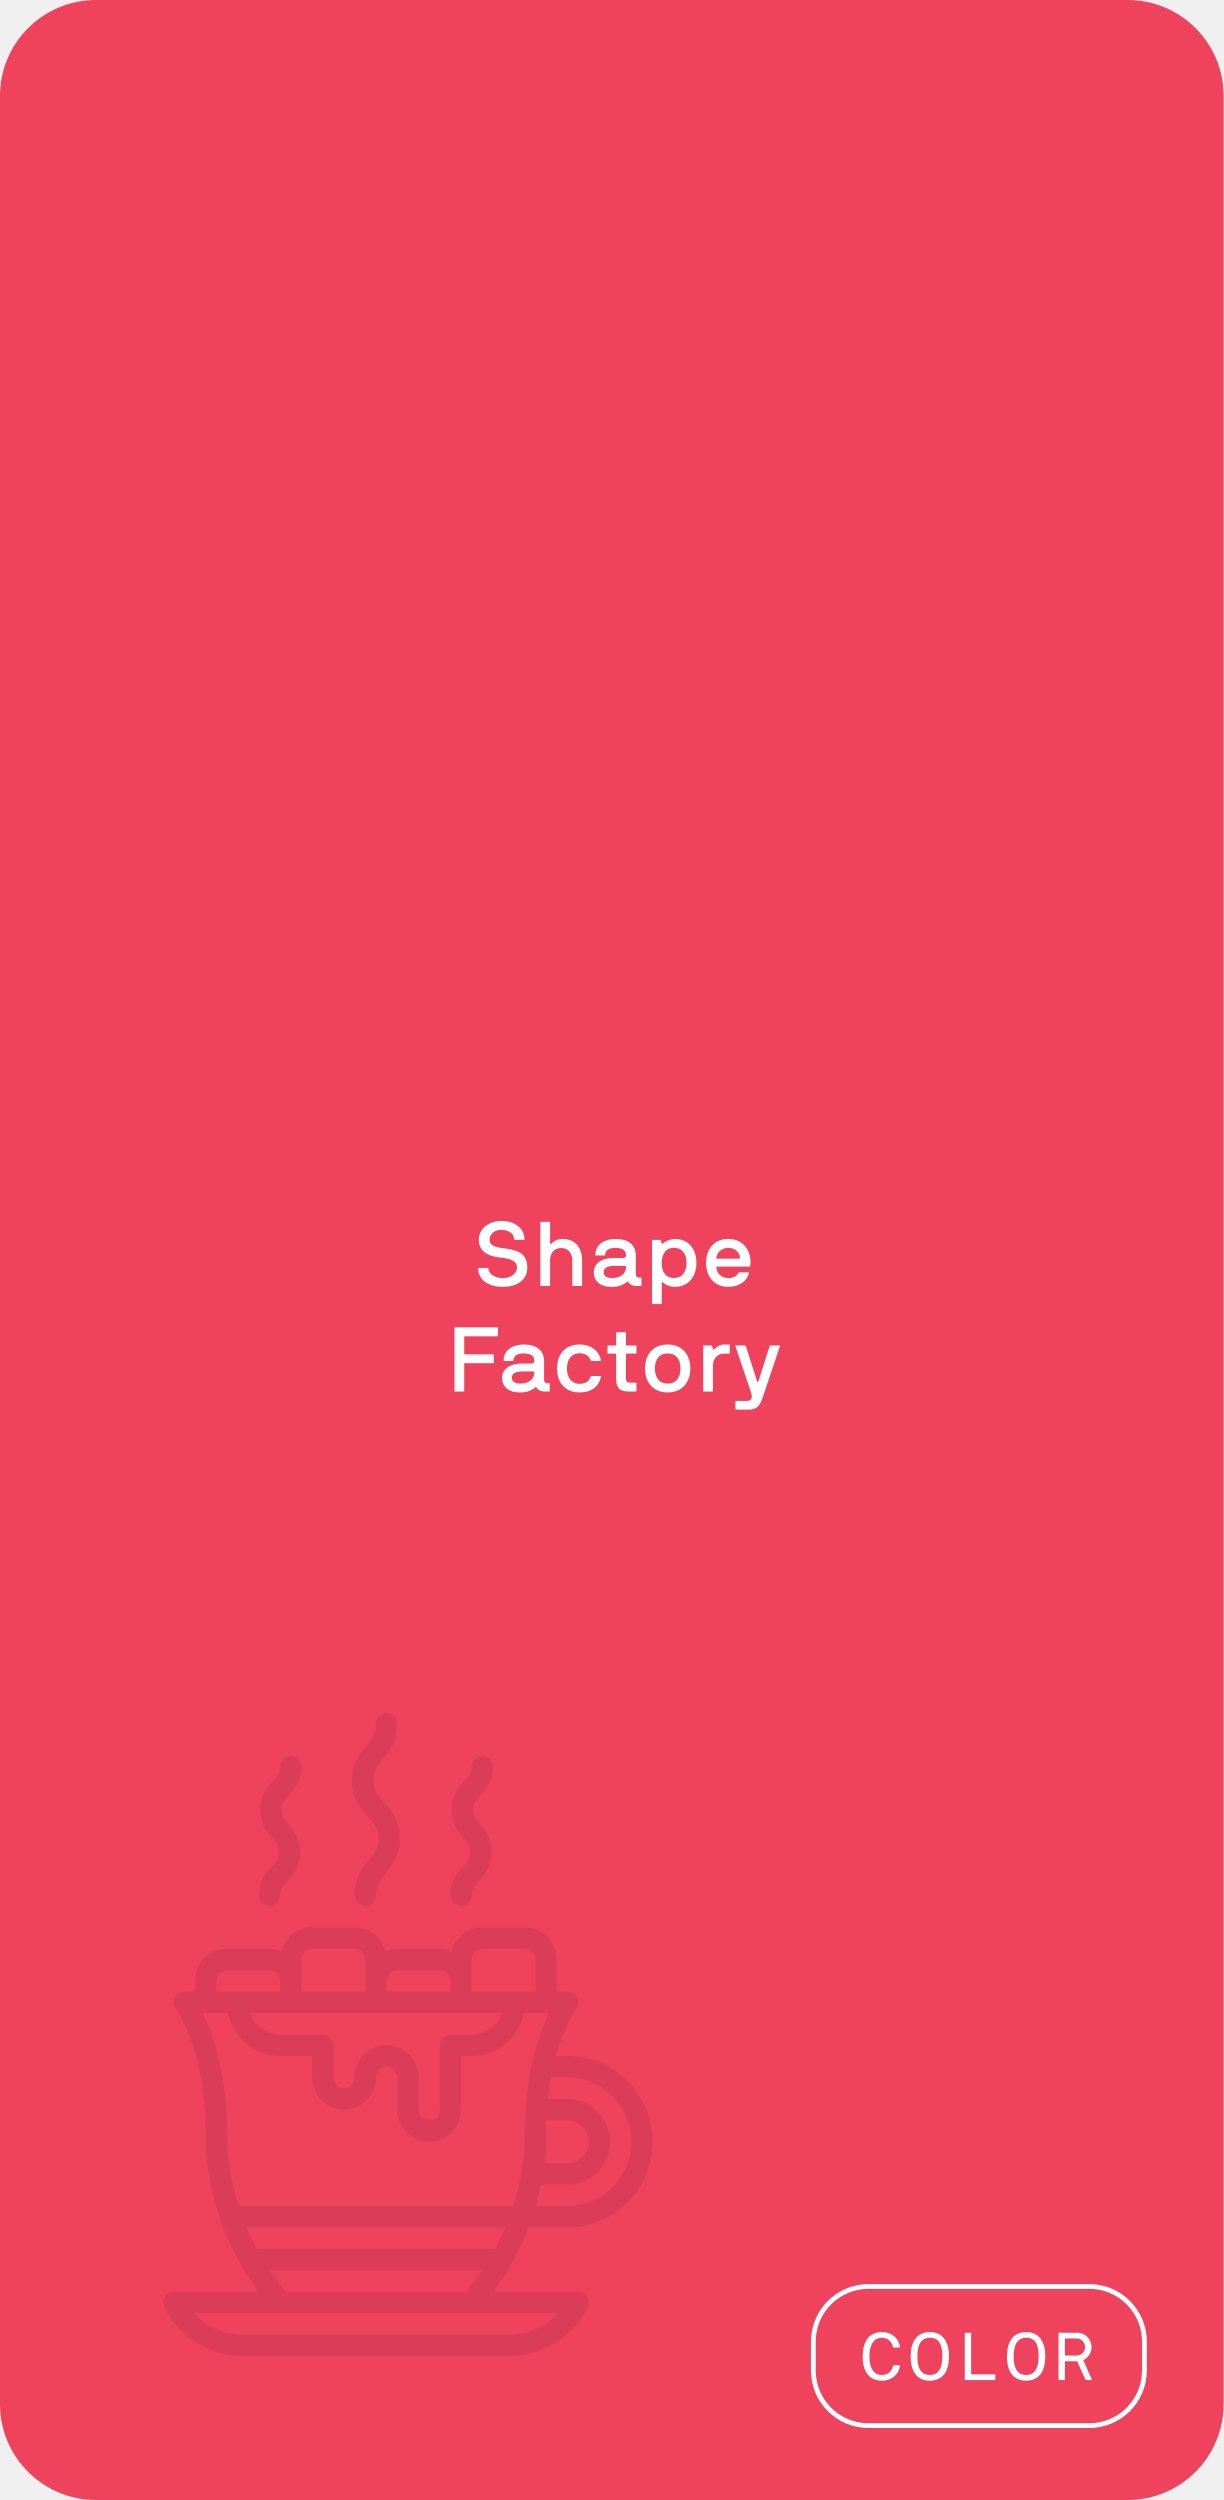
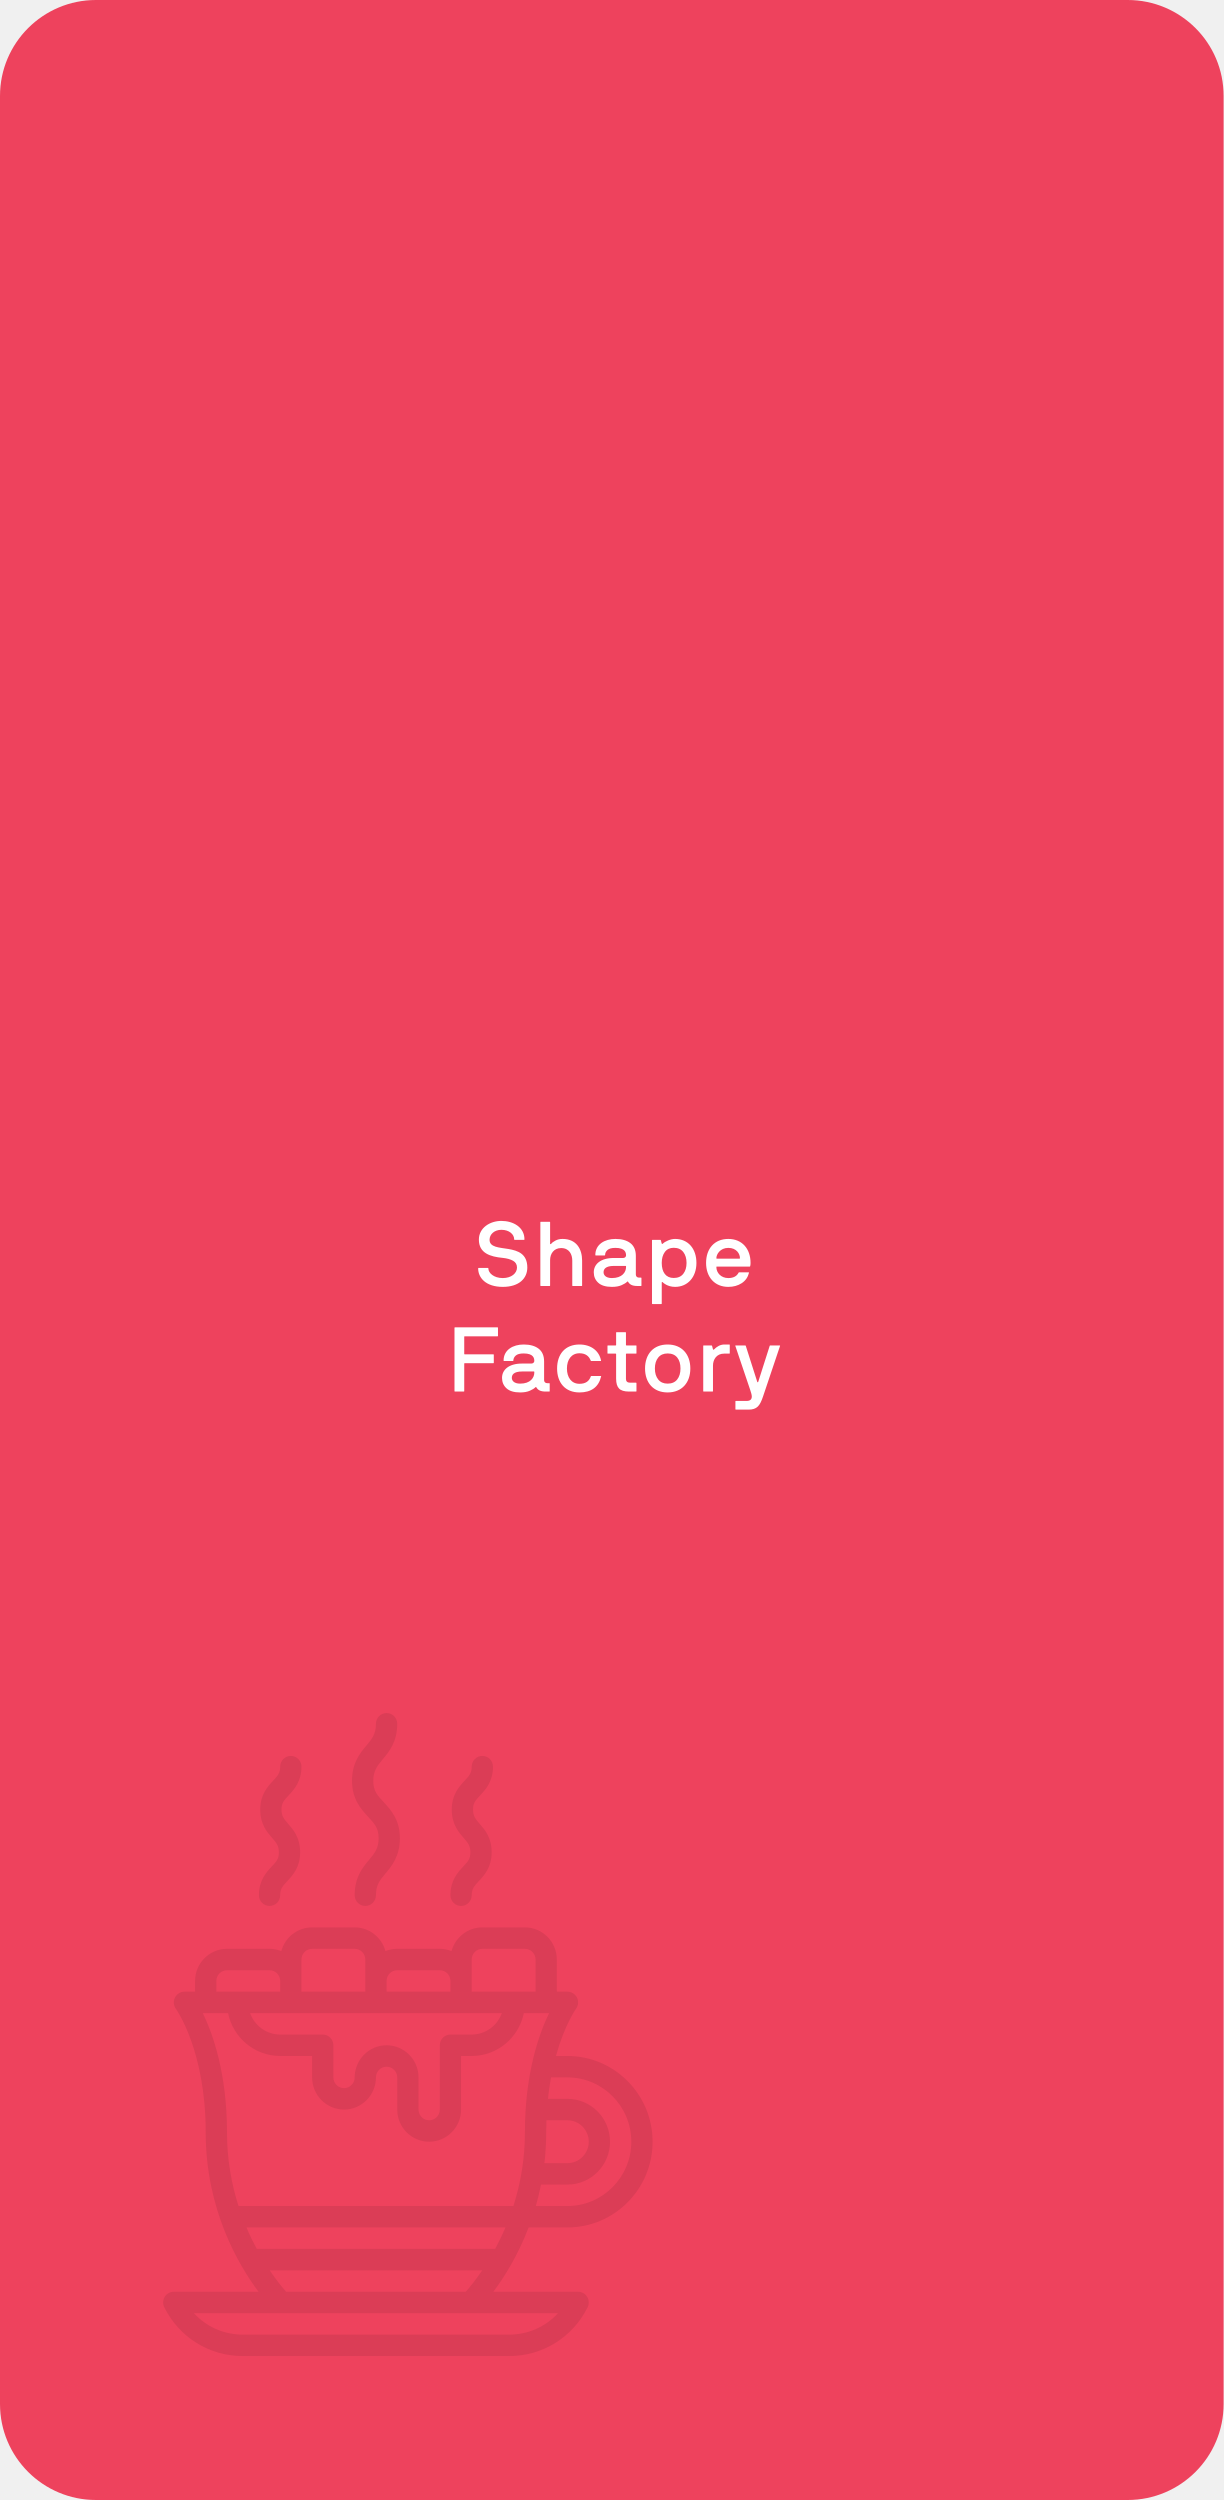
<svg xmlns="http://www.w3.org/2000/svg" width="255" height="521" viewBox="0 0 255 521" fill="none">
  <rect width="255" height="521" rx="20" fill="#EE425D" />
-   <rect x="169.5" y="476.5" width="69" height="29" rx="11.5" fill="#EE425D" />
-   <rect x="169.5" y="476.5" width="69" height="29" rx="11.5" stroke="white" />
-   <path d="M179.786 491.071C179.786 488.118 180.989 486.006 183.785 486.006C184.517 486.006 185.118 486.136 185.604 486.389C186.082 486.642 186.465 486.942 186.759 487.291C187.046 487.64 187.251 487.988 187.367 488.337C187.483 488.686 187.538 488.959 187.538 489.157C187.538 489.205 187.518 489.226 187.47 489.226H186.239C186.191 489.226 186.157 489.205 186.137 489.157C186.027 488.856 185.877 488.357 185.521 487.947C185.166 487.537 184.653 487.195 183.785 487.195C182.944 487.195 182.302 487.537 181.857 488.221C181.406 488.911 181.181 489.861 181.181 491.071C181.181 492.281 181.406 493.231 181.857 493.915C182.302 494.605 182.944 494.947 183.785 494.947C185.46 494.947 185.918 493.737 186.137 492.992C186.144 492.944 186.178 492.924 186.239 492.917H187.47C187.518 492.917 187.538 492.944 187.538 492.992C187.538 493.225 187.477 493.519 187.347 493.874C187.217 494.229 187.005 494.571 186.711 494.906C186.417 495.241 186.027 495.535 185.556 495.774C185.077 496.014 184.489 496.137 183.785 496.137C180.989 496.137 179.786 494.059 179.786 491.071ZM189.78 491.071C189.78 488.118 190.976 486.006 193.779 486.006C196.581 486.006 197.771 488.118 197.771 491.071C197.771 494.059 196.581 496.137 193.779 496.137C190.969 496.137 189.78 494.059 189.78 491.071ZM191.174 491.071C191.174 493.505 191.967 494.947 193.779 494.947C194.688 494.947 195.344 494.605 195.761 493.915C196.178 493.231 196.383 492.281 196.383 491.071C196.383 488.645 195.72 487.195 193.779 487.195C191.967 487.195 191.174 488.645 191.174 491.071ZM201.058 495.932V486.211C201.058 486.163 201.079 486.143 201.127 486.143H202.316C202.364 486.143 202.385 486.163 202.385 486.211V494.742C202.385 494.79 202.412 494.811 202.46 494.811H207.354C207.402 494.811 207.423 494.831 207.43 494.879V495.932C207.43 495.979 207.402 496 207.354 496H201.127C201.079 496 201.058 495.979 201.058 495.932ZM209.849 491.071C209.849 488.118 211.045 486.006 213.848 486.006C216.651 486.006 217.84 488.118 217.84 491.071C217.84 494.059 216.651 496.137 213.848 496.137C211.038 496.137 209.849 494.059 209.849 491.071ZM211.243 491.071C211.243 493.505 212.036 494.947 213.848 494.947C214.757 494.947 215.413 494.605 215.83 493.915C216.247 493.231 216.452 492.281 216.452 491.071C216.452 488.645 215.789 487.195 213.848 487.195C212.036 487.195 211.243 488.645 211.243 491.071ZM220.594 495.932V486.211C220.594 486.163 220.615 486.143 220.663 486.143H224.614C226.138 486.143 227.471 487.469 227.471 489.137C227.471 489.752 227.314 490.292 227 490.764C226.685 491.235 226.289 491.591 225.803 491.816C225.769 491.837 225.756 491.864 225.776 491.912L227.567 495.932C227.588 495.979 227.56 496 227.499 496H226.337C226.303 496 226.227 496.007 226.193 495.932L224.511 492.151C224.491 492.104 224.464 492.083 224.416 492.083H221.996C221.948 492.083 221.928 492.104 221.928 492.151V495.932C221.928 495.979 221.9 496 221.852 496H220.663C220.615 496 220.594 495.979 220.594 495.932ZM221.928 487.407V490.818C221.928 490.866 221.948 490.887 221.996 490.887H224.498C225.359 490.853 226.138 490.101 226.138 489.137C226.138 488.173 225.318 487.332 224.443 487.332H221.996C221.948 487.332 221.928 487.359 221.928 487.407Z" fill="white" />
  <path d="M99.65 264.354C99.65 264.28 99.678 264.243 99.743 264.233H101.682C101.747 264.233 101.774 264.271 101.774 264.354C101.774 265.282 102.897 266.349 104.78 266.349C106.58 266.349 107.74 265.347 107.74 264.159C107.74 263.528 107.471 263.055 106.933 262.749C106.395 262.443 105.68 262.239 104.78 262.146C102.146 261.896 99.798 261.163 99.798 258.333C99.798 255.865 102.127 254.437 104.493 254.437C106.96 254.437 109.298 255.754 109.298 258.287C109.298 258.352 109.271 258.379 109.206 258.389H107.248C107.183 258.389 107.155 258.352 107.155 258.287C107.155 257.229 106.116 256.292 104.493 256.292C103.045 256.292 102.025 257.21 102.025 258.37C102.025 259.947 103.992 259.966 105.959 260.291C107.907 260.625 109.892 261.274 109.892 264.159C109.892 266.376 108.222 268.186 104.78 268.186C101.227 268.186 99.65 266.265 99.65 264.354ZM112.61 267.907V254.715C112.61 254.65 112.647 254.622 112.712 254.622H114.549C114.614 254.622 114.641 254.65 114.641 254.715V259.187C114.641 259.307 114.808 259.298 114.855 259.224C115.031 258.982 115.337 258.75 115.773 258.528C116.2 258.305 116.682 258.194 117.23 258.194C120.106 258.194 121.312 260.263 121.312 262.703V267.907C121.312 267.972 121.284 268 121.219 268H119.354C119.289 268 119.261 267.972 119.261 267.907V262.703C119.261 261.413 118.631 260.096 116.942 260.096C115.411 260.096 114.641 261.292 114.641 262.601V267.907C114.641 267.972 114.614 268 114.549 268H112.712C112.647 268 112.619 267.972 112.61 267.907ZM123.742 265.152C123.742 263.482 125.124 262.165 127.907 262.165H129.865C130.273 262.165 130.468 261.858 130.468 261.636C130.468 261.051 130.301 260.059 128.25 260.059C127.48 260.059 126.933 260.207 126.608 260.495C126.284 260.782 126.107 261.135 126.098 261.543C126.098 261.608 126.07 261.636 126.005 261.636H124.159C124.094 261.636 124.066 261.608 124.066 261.543C124.066 259.307 126.042 258.194 128.25 258.194C129.568 258.194 130.607 258.481 131.368 259.066C132.128 259.65 132.509 260.541 132.509 261.729V265.625C132.509 265.987 132.759 266.256 133.167 266.256H133.585C133.65 266.256 133.678 266.284 133.678 266.349V267.907C133.678 267.972 133.65 268 133.585 268H132.824C131.757 268 131.219 267.694 130.885 267.109C130.839 267.035 130.783 267.026 130.718 267.091C130.477 267.341 130.087 267.592 129.549 267.824C129.011 268.065 128.334 268.186 127.527 268.186C126.247 268.186 125.3 267.898 124.679 267.332C124.057 266.766 123.742 266.033 123.742 265.152ZM125.783 265.152C125.783 265.681 126.191 266.349 127.527 266.349C129.661 266.349 130.468 265.115 130.468 264.048V263.918C130.468 263.853 130.44 263.825 130.375 263.816H127.963C126.089 263.816 125.783 264.567 125.783 265.152ZM135.876 271.665V258.481C135.876 258.417 135.913 258.389 135.978 258.389H137.592C137.666 258.389 137.713 258.417 137.722 258.481L137.907 259.168C137.954 259.27 138.047 259.261 138.121 259.187C138.603 258.704 139.744 258.194 140.681 258.194C143.418 258.194 145.135 260.235 145.135 263.194C145.135 266.163 143.316 268.186 140.681 268.186C139.076 268.186 138.177 267.295 138.065 267.184C138.019 267.137 137.907 267.193 137.907 267.239V271.665C137.907 271.729 137.88 271.757 137.815 271.767H135.978C135.913 271.767 135.885 271.729 135.876 271.665ZM137.907 263.194C137.907 265.152 138.78 266.33 140.403 266.33C141.275 266.33 141.943 266.042 142.398 265.458C142.852 264.874 143.075 264.122 143.075 263.194C143.075 262.267 142.852 261.506 142.398 260.921C141.943 260.337 141.275 260.04 140.403 260.04C139.596 260.04 138.974 260.337 138.548 260.921C138.121 261.506 137.907 262.267 137.907 263.194ZM147.147 263.194C147.147 260.198 148.91 258.194 151.776 258.194C154.643 258.194 156.415 260.235 156.415 263.194C156.415 263.482 156.387 263.686 156.341 263.862C156.313 263.927 156.285 263.955 156.248 263.955H149.383C149.318 263.955 149.29 263.983 149.29 264.048C149.29 265.263 150.273 266.349 151.776 266.349C152.862 266.349 153.548 265.95 153.91 265.245C153.938 265.18 153.975 265.152 154.04 265.152H155.998C156.062 265.152 156.09 265.18 156.09 265.226V265.245C155.858 266.182 155.357 266.905 154.569 267.416C153.78 267.926 152.853 268.186 151.776 268.186C148.947 268.186 147.147 266.163 147.147 263.194ZM149.29 262.202C149.29 262.267 149.318 262.294 149.383 262.304H154.114C154.179 262.304 154.207 262.267 154.207 262.202C154.207 261.292 153.493 260.059 151.776 260.059C150.079 260.059 149.29 261.404 149.29 262.202ZM94.715 289.907V276.715C94.715 276.65 94.752 276.622 94.817 276.622H103.686C103.751 276.622 103.779 276.65 103.779 276.715V278.394C103.779 278.459 103.751 278.487 103.686 278.487H96.849C96.784 278.487 96.756 278.515 96.747 278.561V282.151C96.747 282.216 96.784 282.244 96.849 282.244H102.814C102.879 282.244 102.907 282.281 102.907 282.346V283.998C102.907 284.062 102.879 284.09 102.814 284.09H96.849C96.784 284.09 96.756 284.118 96.747 284.183V289.907C96.747 289.972 96.719 290 96.654 290H94.817C94.752 290 94.724 289.972 94.715 289.907ZM104.623 287.152C104.623 285.482 106.005 284.165 108.788 284.165H110.746C111.154 284.165 111.349 283.858 111.349 283.636C111.349 283.051 111.182 282.059 109.131 282.059C108.361 282.059 107.814 282.207 107.489 282.495C107.165 282.782 106.988 283.135 106.979 283.543C106.979 283.608 106.951 283.636 106.886 283.636H105.04C104.975 283.636 104.947 283.608 104.947 283.543C104.947 281.307 106.923 280.194 109.131 280.194C110.449 280.194 111.488 280.481 112.249 281.066C113.009 281.65 113.39 282.541 113.39 283.729V287.625C113.39 287.987 113.64 288.256 114.048 288.256H114.466C114.531 288.256 114.559 288.284 114.559 288.349V289.907C114.559 289.972 114.531 290 114.466 290H113.705C112.638 290 112.1 289.694 111.766 289.109C111.72 289.035 111.664 289.026 111.599 289.091C111.358 289.341 110.968 289.592 110.43 289.824C109.892 290.065 109.215 290.186 108.408 290.186C107.127 290.186 106.181 289.898 105.56 289.332C104.938 288.766 104.623 288.033 104.623 287.152ZM106.664 287.152C106.664 287.681 107.072 288.349 108.408 288.349C110.542 288.349 111.349 287.115 111.349 286.048V285.918C111.349 285.853 111.321 285.825 111.256 285.816H108.844C106.97 285.816 106.664 286.567 106.664 287.152ZM116.098 285.194C116.098 282.198 117.786 280.194 120.764 280.194C123.195 280.194 124.884 281.548 125.255 283.543C125.282 283.608 125.245 283.636 125.153 283.636H123.241C123.177 283.636 123.13 283.608 123.102 283.543C122.74 282.578 121.989 282.021 120.764 282.021C119.076 282.021 118.148 283.367 118.148 285.194C118.148 287.041 119.076 288.386 120.764 288.386C122.054 288.386 122.778 287.838 123.121 286.846C123.149 286.781 123.195 286.753 123.26 286.753H125.18C125.227 286.753 125.301 286.771 125.273 286.846C124.763 289.072 123.204 290.186 120.764 290.186C117.786 290.186 116.098 288.163 116.098 285.194ZM126.599 282.003V280.481C126.599 280.417 126.627 280.389 126.692 280.389H128.306C128.371 280.389 128.399 280.352 128.399 280.287V277.726C128.399 277.661 128.427 277.633 128.492 277.633H130.356C130.421 277.633 130.449 277.661 130.449 277.726V280.287C130.449 280.352 130.486 280.379 130.551 280.389H132.546C132.611 280.389 132.639 280.417 132.639 280.481V282.003C132.639 282.068 132.611 282.096 132.546 282.096H130.551C130.486 282.096 130.458 282.124 130.449 282.188V287.375C130.449 287.857 130.718 288.154 131.312 288.154H132.546C132.611 288.154 132.639 288.191 132.639 288.256V289.907C132.639 289.972 132.611 290 132.546 290H131.062C130.097 290 129.41 289.787 129.011 289.369C128.603 288.952 128.399 288.274 128.399 287.319V282.188C128.399 282.124 128.371 282.096 128.306 282.096H126.692C126.627 282.096 126.599 282.068 126.599 282.003ZM134.428 285.194C134.428 282.198 136.163 280.194 139.132 280.194C142.101 280.194 143.864 282.235 143.864 285.194C143.864 288.163 142.101 290.186 139.132 290.186C136.154 290.186 134.428 288.163 134.428 285.194ZM136.479 285.194C136.479 286.15 136.711 286.911 137.175 287.486C137.629 288.061 138.288 288.349 139.132 288.349C140.004 288.349 140.672 288.061 141.127 287.486C141.581 286.911 141.813 286.15 141.813 285.194C141.813 284.239 141.591 283.478 141.136 282.912C140.681 282.346 140.013 282.059 139.132 282.059C138.288 282.059 137.629 282.346 137.175 282.912C136.711 283.478 136.479 284.239 136.479 285.194ZM146.553 289.907V280.481C146.553 280.417 146.581 280.389 146.627 280.389H148.27C148.334 280.389 148.372 280.426 148.399 280.5L148.585 281.205C148.631 281.307 148.733 281.289 148.78 281.242C149.383 280.639 150.079 280.194 150.978 280.194H151.99C152.055 280.194 152.083 280.222 152.083 280.287V282.003C152.083 282.068 152.055 282.096 151.99 282.096H150.886C149.355 282.096 148.585 283.292 148.585 284.601V289.907C148.585 289.972 148.557 290 148.492 290H146.627C146.581 290 146.553 289.972 146.553 289.907ZM156.359 289.712L153.241 280.481C153.214 280.417 153.241 280.389 153.316 280.389H155.31C155.357 280.389 155.394 280.417 155.422 280.481L157.815 287.987C157.862 288.089 157.964 288.089 158.01 287.987L160.404 280.481C160.431 280.417 160.468 280.389 160.515 280.389H162.472C162.547 280.389 162.574 280.417 162.565 280.481L159.012 291.048C158.353 292.997 157.75 293.767 155.978 293.767H153.353C153.288 293.767 153.26 293.729 153.26 293.665V292.05C153.26 291.985 153.288 291.958 153.353 291.958H155.579C156.396 291.958 156.674 291.586 156.674 291.03C156.674 290.649 156.507 290.195 156.359 289.712Z" fill="white" />
  <g clip-path="url(#clip0_2_73)">
    <path d="M118.261 464.2C128.042 464.2 136 456.185 136 446.333C136 436.482 128.042 428.467 118.261 428.467H115.858C117.657 421.97 120.002 418.687 120.035 418.64C120.539 417.964 120.62 417.057 120.243 416.301C119.866 415.544 119.101 415.067 118.258 415.067H116.041V408.367C116.041 404.673 113.056 401.667 109.389 401.667H100.519C97.456 401.667 94.87 403.763 94.102 406.608C93.343 406.304 92.517 406.133 91.649 406.133H82.78C81.915 406.133 81.086 406.304 80.327 406.608C79.556 403.766 76.973 401.667 73.91 401.667H65.041C61.978 401.667 59.392 403.763 58.624 406.608C57.865 406.304 57.039 406.133 56.171 406.133H47.302C43.635 406.133 40.649 409.14 40.649 412.833V415.067H38.432C37.595 415.067 36.833 415.544 36.456 416.298C36.079 417.052 36.156 417.956 36.653 418.634C36.714 418.718 42.867 427.319 42.867 444.382C42.867 460.417 49.669 471.98 53.879 477.603H36.217C35.45 477.603 34.734 478.005 34.33 478.661C33.925 479.32 33.889 480.14 34.233 480.833C37.346 487.106 43.604 491 50.567 491H106.126C113.089 491 119.347 487.103 122.46 480.833C122.804 480.14 122.768 479.32 122.363 478.661C121.958 478.002 121.246 477.603 120.475 477.603H102.811C105.004 474.677 107.895 470.141 110.165 464.203H118.255L118.261 464.2ZM118.261 432.933C125.598 432.933 131.565 438.944 131.565 446.333C131.565 453.723 125.598 459.733 118.261 459.733H111.664C112.074 458.307 112.443 456.819 112.753 455.267H118.261C123.15 455.267 127.13 451.261 127.13 446.333C127.13 441.406 123.15 437.4 118.261 437.4H114.189C114.358 435.812 114.577 434.321 114.832 432.933H118.261ZM113.826 444.379C113.826 443.519 113.845 442.685 113.876 441.867H118.261C120.706 441.867 122.696 443.871 122.696 446.333C122.696 448.796 120.706 450.8 118.261 450.8H113.455C113.693 448.748 113.826 446.607 113.826 444.379ZM98.304 408.367C98.304 407.136 99.299 406.133 100.522 406.133H109.391C110.614 406.133 111.609 407.136 111.609 408.367V415.067H98.304V408.367ZM80.565 426.233C76.898 426.233 73.913 429.24 73.913 432.933C73.913 434.164 72.918 435.167 71.696 435.167C70.473 435.167 69.478 434.164 69.478 432.933V426.233C69.478 424.999 68.486 424 67.261 424H58.391C55.5 424 53.036 422.132 52.122 419.533H104.577C103.662 422.132 101.198 424 98.307 424H93.872C92.647 424 91.655 424.999 91.655 426.233V439.633C91.655 440.864 90.66 441.867 89.438 441.867C88.215 441.867 87.22 440.864 87.22 439.633V432.933C87.22 429.24 84.235 426.233 80.568 426.233H80.565ZM82.783 410.6H91.652C92.874 410.6 93.87 411.602 93.87 412.833V415.067H80.565V412.833C80.565 411.602 81.56 410.6 82.783 410.6ZM62.826 408.367C62.826 407.136 63.821 406.133 65.043 406.133H73.913C75.135 406.133 76.13 407.136 76.13 408.367V415.067H62.826V408.367ZM45.087 412.833C45.087 411.602 46.082 410.6 47.304 410.6H56.174C57.396 410.6 58.391 411.602 58.391 412.833V415.067H45.087V412.833ZM42.265 419.533H47.526C48.557 424.625 53.036 428.467 58.391 428.467H65.043V432.933C65.043 436.627 68.029 439.633 71.696 439.633C75.363 439.633 78.348 436.627 78.348 432.933C78.348 431.702 79.343 430.7 80.565 430.7C81.788 430.7 82.783 431.702 82.783 432.933V439.633C82.783 443.327 85.768 446.333 89.435 446.333C93.102 446.333 96.087 443.327 96.087 439.633V428.467H98.304C103.659 428.467 108.138 424.625 109.17 419.533H114.43C112.332 423.855 109.391 432.104 109.391 444.379C109.391 450.133 108.41 455.286 106.991 459.733H49.705C48.285 455.286 47.304 450.133 47.304 444.379C47.304 432.104 44.364 423.855 42.265 419.533ZM51.359 464.2H105.336C104.652 465.819 103.925 467.307 103.194 468.667H53.505C52.773 467.307 52.047 465.819 51.362 464.2H51.359ZM106.126 486.533H50.569C46.628 486.533 42.983 484.883 40.411 482.067H116.287C113.715 484.883 110.07 486.533 106.129 486.533H106.126ZM59.63 477.6C58.926 476.807 57.66 475.294 56.202 473.133H100.494C99.036 475.294 97.769 476.81 97.065 477.6H59.63Z" fill="black" fill-opacity="0.08" />
    <path d="M78.902 383.057C78.902 385.218 78.076 386.206 76.931 387.572C75.587 389.177 73.913 391.173 73.913 394.967C73.913 396.201 74.905 397.2 76.13 397.2C77.356 397.2 78.348 396.201 78.348 394.967C78.348 392.806 79.174 391.818 80.319 390.453C81.663 388.847 83.337 386.851 83.337 383.057C83.337 379.264 81.469 377.189 79.966 375.573C78.658 374.169 77.793 373.239 77.793 371.145C77.793 369.052 78.62 367.996 79.764 366.628C81.109 365.023 82.783 363.027 82.783 359.233C82.783 357.999 81.79 357 80.565 357C79.34 357 78.348 357.999 78.348 359.233C78.348 361.394 77.522 362.382 76.377 363.75C75.033 365.355 73.359 367.351 73.359 371.145C73.359 374.939 75.227 377.013 76.729 378.63C78.037 380.034 78.902 380.964 78.902 383.057Z" fill="black" fill-opacity="0.08" />
    <path d="M93.87 394.967C93.87 396.201 94.862 397.2 96.087 397.2C97.312 397.2 98.304 396.201 98.304 394.967C98.304 393.616 98.831 393.052 99.784 392.027C100.915 390.813 102.462 389.149 102.462 386.033C102.462 382.918 101.023 381.304 99.973 380.095C99.105 379.096 98.582 378.493 98.582 377.1C98.582 375.707 99.108 375.185 100.062 374.16C101.193 372.946 102.739 371.282 102.739 368.167C102.739 366.933 101.747 365.933 100.522 365.933C99.297 365.933 98.304 366.933 98.304 368.167C98.304 369.518 97.778 370.082 96.824 371.106C95.693 372.321 94.147 373.985 94.147 377.1C94.147 380.216 95.585 381.829 96.636 383.038C97.503 384.037 98.027 384.64 98.027 386.033C98.027 387.426 97.501 387.948 96.547 388.973C95.416 390.187 93.87 391.851 93.87 394.967Z" fill="black" fill-opacity="0.08" />
    <path d="M53.956 394.967C53.956 396.201 54.949 397.2 56.174 397.2C57.399 397.2 58.391 396.201 58.391 394.967C58.391 393.616 58.918 393.052 59.871 392.027C61.002 390.813 62.549 389.149 62.549 386.033C62.549 382.918 61.11 381.304 60.06 380.095C59.192 379.096 58.669 378.493 58.669 377.1C58.669 375.707 59.195 375.185 60.149 374.16C61.279 372.946 62.826 371.282 62.826 368.167C62.826 366.933 61.834 365.933 60.609 365.933C59.384 365.933 58.391 366.933 58.391 368.167C58.391 369.518 57.865 370.082 56.911 371.106C55.78 372.321 54.234 373.985 54.234 377.1C54.234 380.216 55.672 381.829 56.723 383.038C57.59 384.037 58.114 384.64 58.114 386.033C58.114 387.426 57.587 387.948 56.634 388.973C55.503 390.187 53.956 391.851 53.956 394.967Z" fill="black" fill-opacity="0.08" />
  </g>
  <defs>
    <clipPath id="clip0_2_73">
      <rect width="102" height="134" fill="white" transform="translate(34 357)" />
    </clipPath>
  </defs>
</svg>
